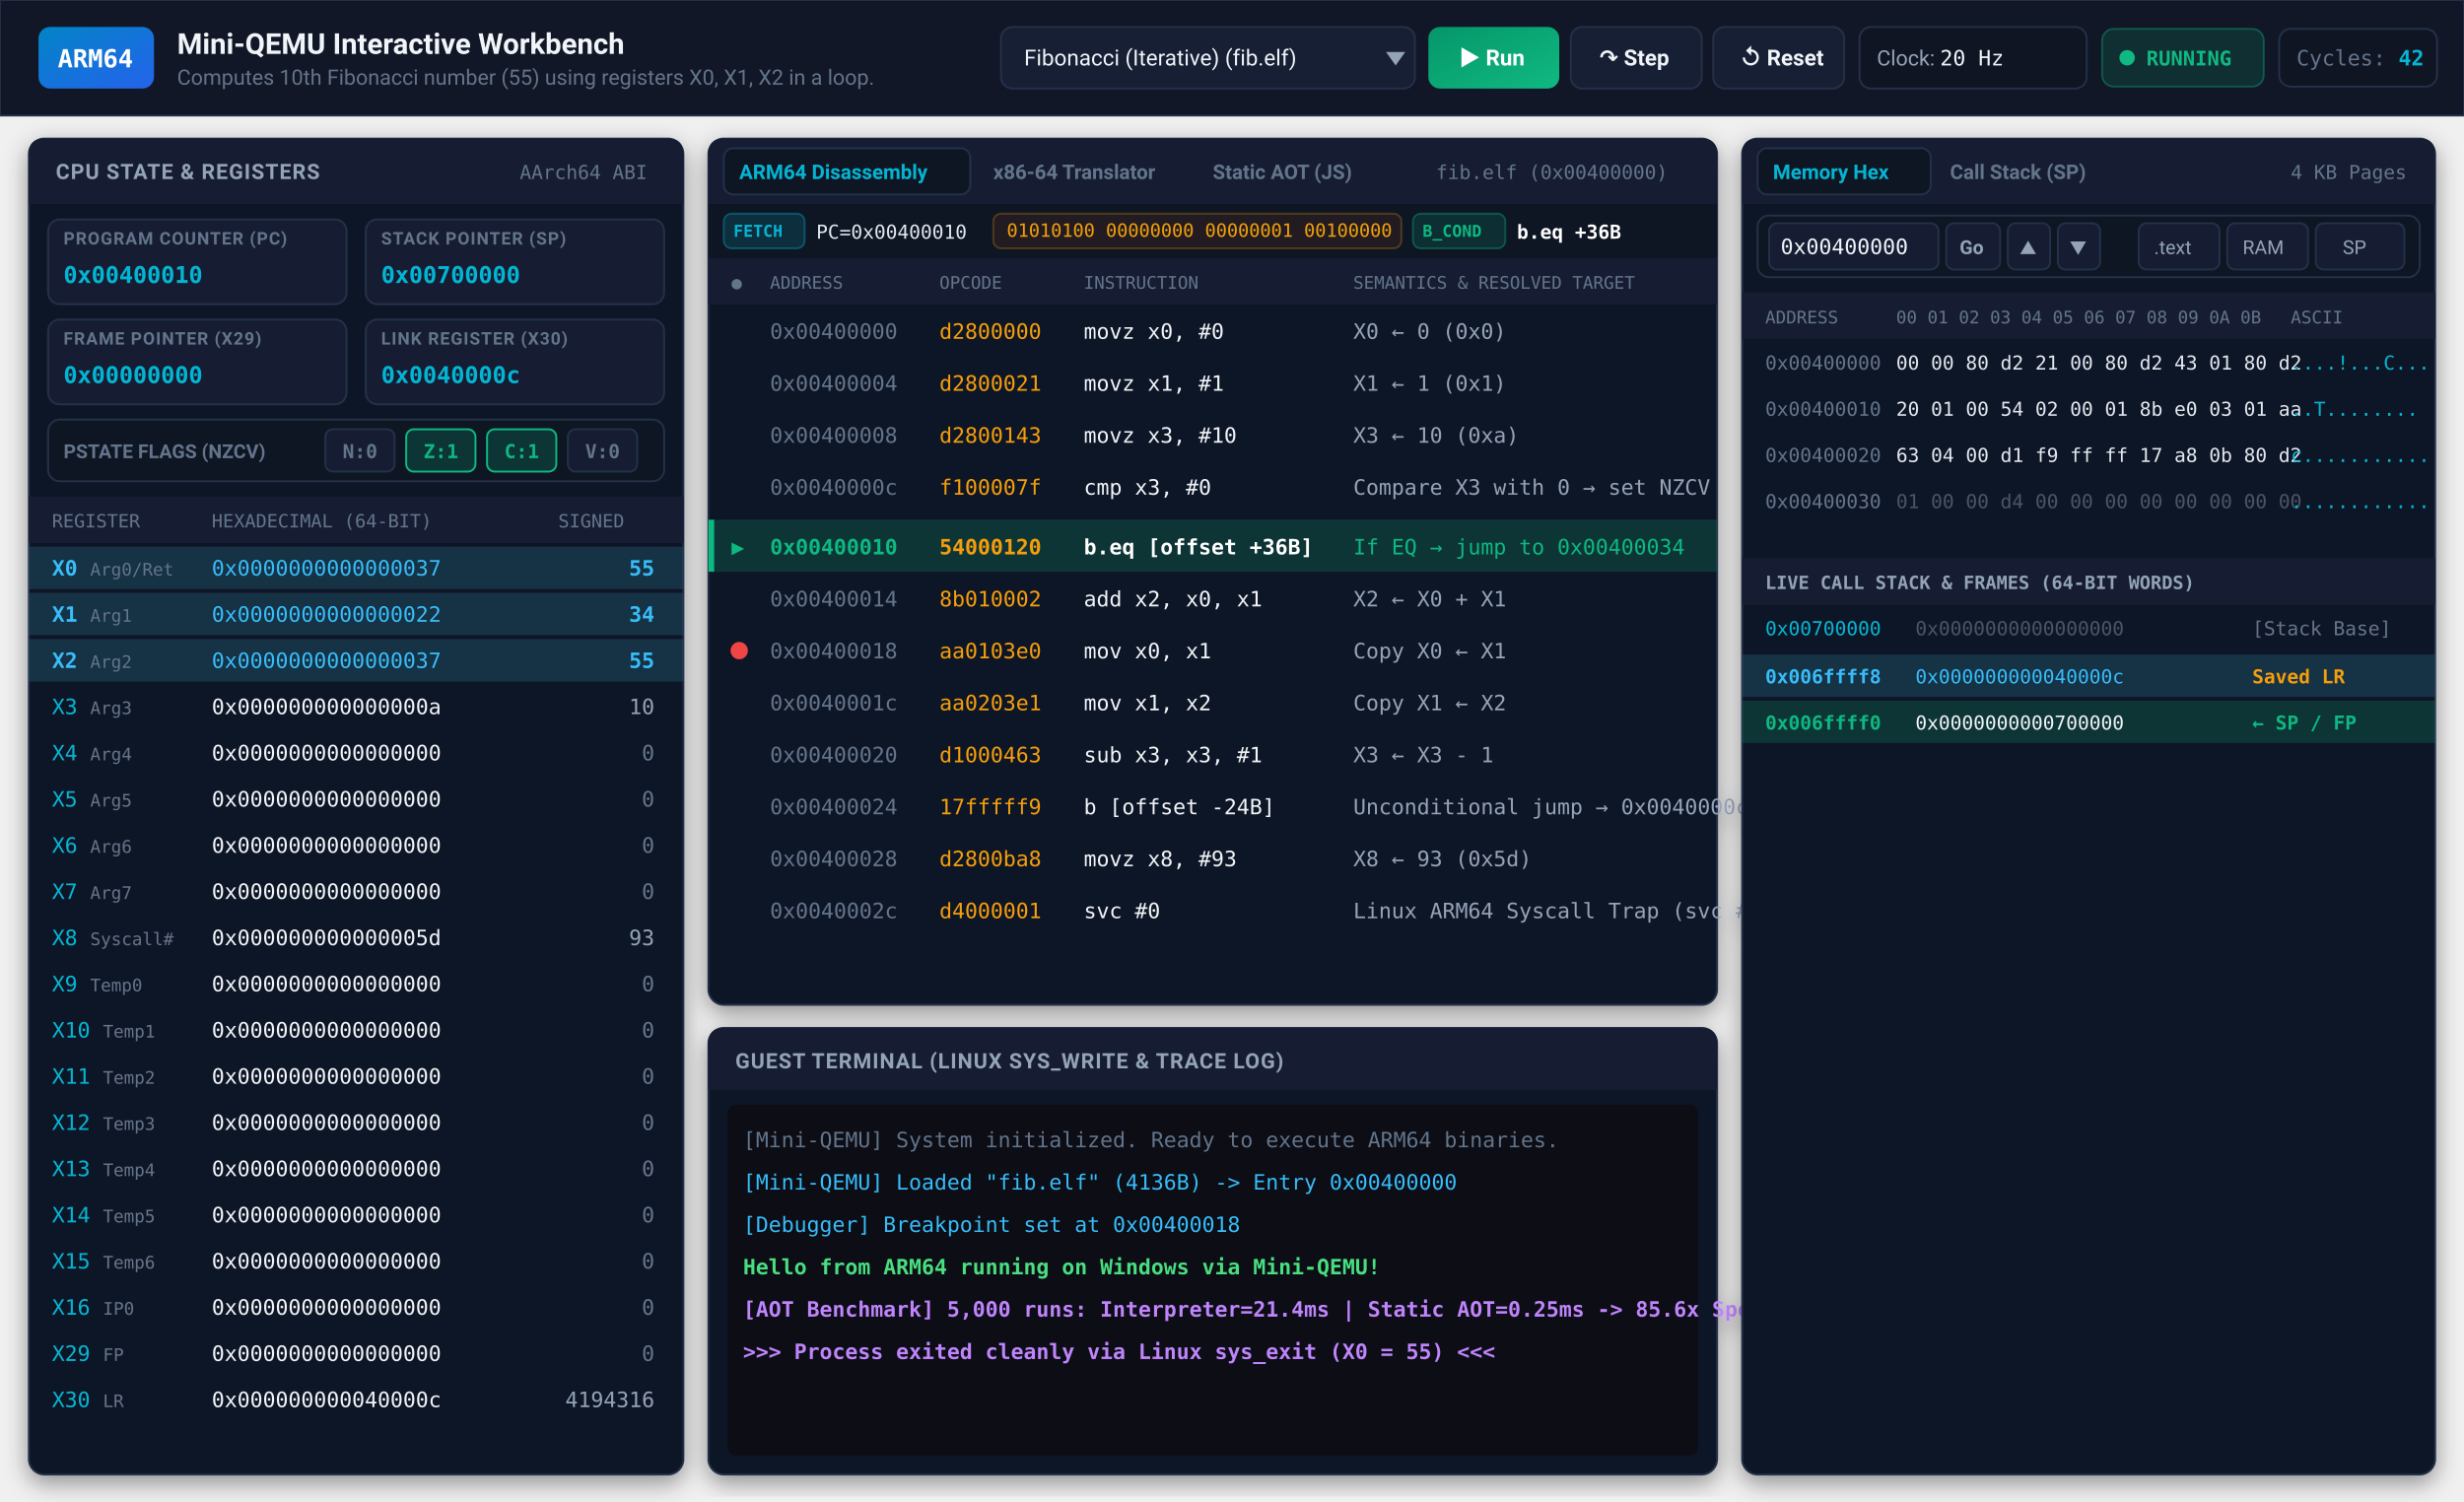
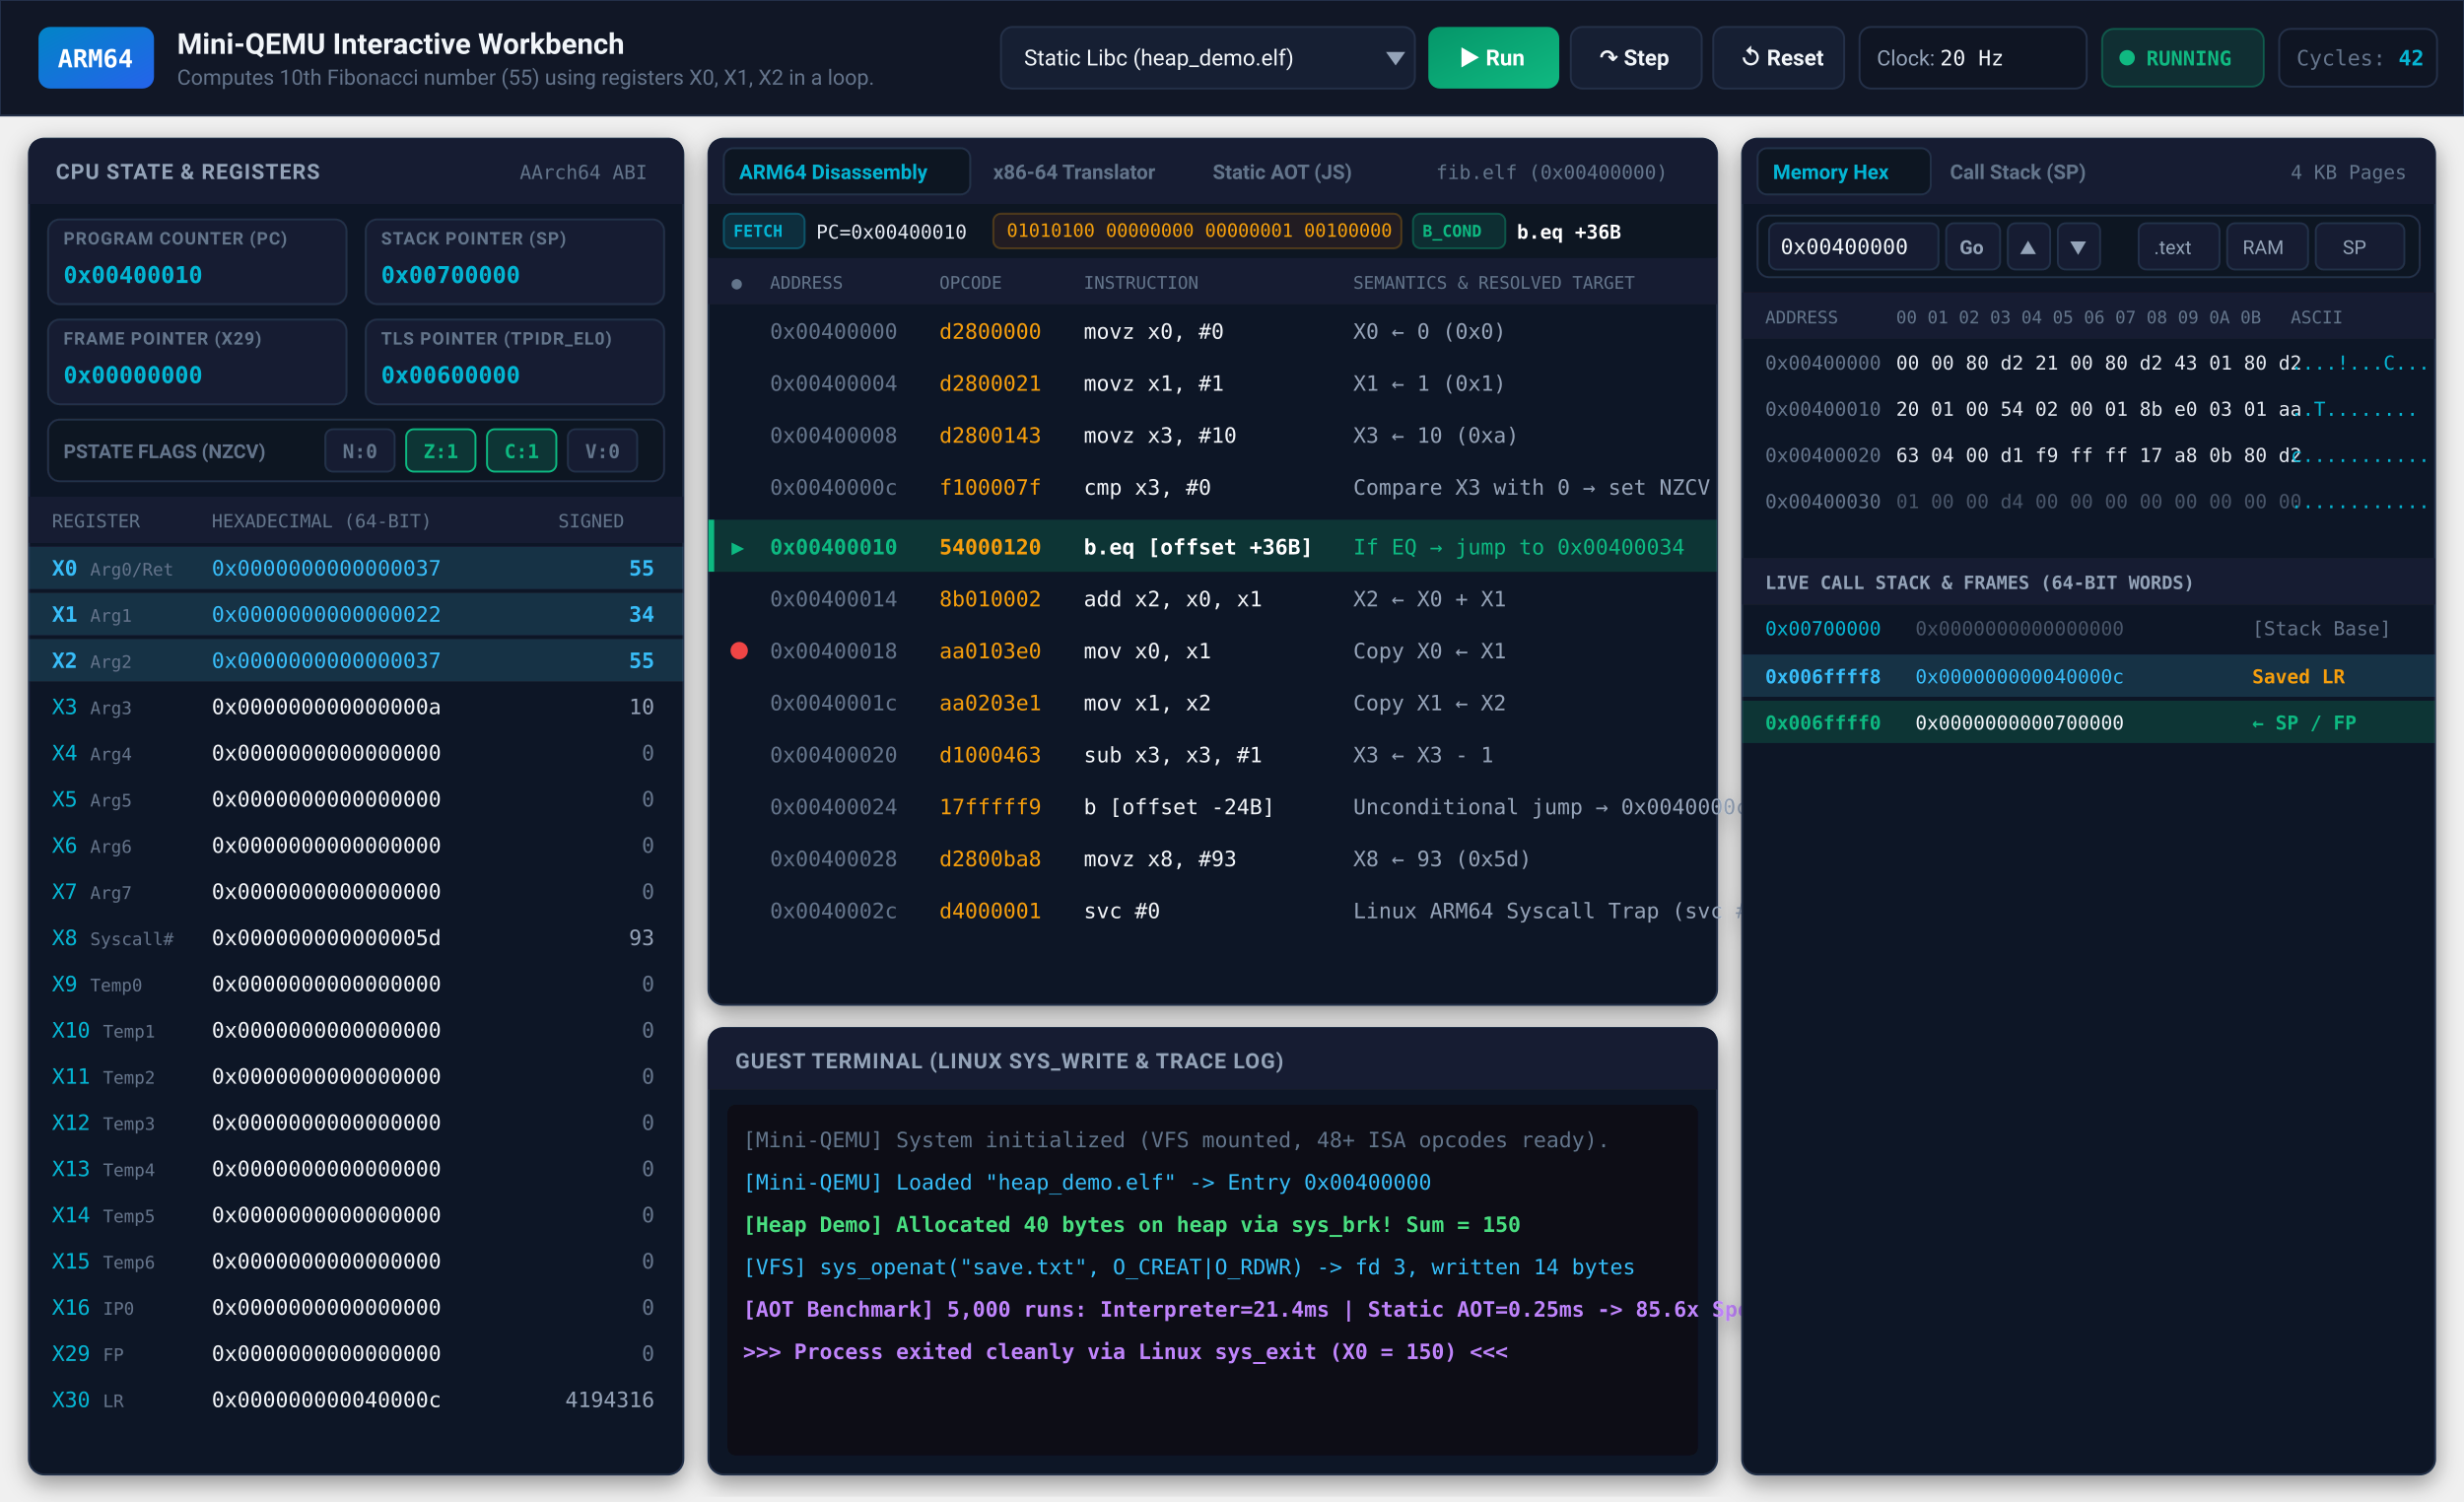
<svg xmlns="http://www.w3.org/2000/svg" viewBox="0 0 1280 780" width="1280" height="780" style="background:#0a0d14; font-family:-apple-system, BlinkMacSystemFont, 'Segoe UI', Roboto, sans-serif;">
  <defs>
    <linearGradient id="headerGrad" x1="0%" y1="0%" x2="100%" y2="100%">
      <stop offset="0%" stop-color="#0284c7" />
      <stop offset="100%" stop-color="#2563eb" />
    </linearGradient>
    <linearGradient id="runBtnGrad" x1="0%" y1="0%" x2="100%" y2="100%">
      <stop offset="0%" stop-color="#059669" />
      <stop offset="100%" stop-color="#10b981" />
    </linearGradient>
    <filter id="shadow" x="-5%" y="-5%" width="110%" height="110%">
      <feDropShadow dx="0" dy="4" stdDeviation="6" flood-color="#000" flood-opacity="0.4" />
    </filter>
  </defs>
  <style>
    .mono { font-family: 'JetBrains Mono', 'Fira Code', 'Cascadia Code', Consolas, monospace; }
    .panel { fill: #111726; stroke: #243048; stroke-width: 1px; rx: 8px; }
    .panel-hdr { fill: #161f33; }
    .hdr-text { font-size: 11px; font-weight: 700; fill: #94a3b8; letter-spacing: 0.5px; }
    .box { fill: #161f33; stroke: #243048; stroke-width: 1px; rx: 6px; }
    .label { font-size: 9px; font-weight: 700; fill: #64748b; letter-spacing: 0.5px; }
    .val-cyan { font-size: 12px; font-weight: 700; fill: #06b6d4; }
    .active-row { fill: rgba(16, 185, 129, 0.18); }
    .changed-row { fill: rgba(56, 189, 248, 0.15); }
    .bp-dot { fill: #ef4444; }
  </style>
  <rect x="0" y="0" width="1280" height="60" fill="#111726" stroke="#243048" stroke-width="1" />
  <rect x="20" y="14" width="60" height="32" rx="6" fill="url(#headerGrad)" />
  <text x="30" y="35" fill="#fff" font-weight="bold" font-size="13" class="mono">ARM64</text>
  <text x="92" y="28" fill="#f1f5f9" font-weight="700" font-size="15">Mini-QEMU Interactive Workbench</text>
  <text x="92" y="44" fill="#64748b" font-size="11">Computes 10th Fibonacci number (55) using registers X0, X1, X2 in a loop.</text>
  <rect x="520" y="14" width="215" height="32" rx="6" fill="#161f33" stroke="#243048" stroke-width="1" />
-   <text x="532" y="34" fill="#f1f5f9" font-size="11.5">Fibonacci (Iterative) (fib.elf)</text>
+   <text x="532" y="34" fill="#f1f5f9" font-size="11.5">Static Libc (heap_demo.elf)</text>
  <path d="M720 27 L725 34 L730 27 Z" fill="#94a3b8" />
  <rect x="742" y="14" width="68" height="32" rx="6" fill="url(#runBtnGrad)" />
  <text x="758" y="34" fill="#fff" font-weight="bold" font-size="11.5">▶ Run</text>
  <rect x="816" y="14" width="68" height="32" rx="6" fill="#161f33" stroke="#243048" stroke-width="1" />
  <text x="831" y="34" fill="#f1f5f9" font-weight="600" font-size="11.5">↷ Step</text>
  <rect x="890" y="14" width="68" height="32" rx="6" fill="#161f33" stroke="#243048" stroke-width="1" />
  <text x="904" y="34" fill="#f1f5f9" font-weight="600" font-size="11.5">↺ Reset</text>
  <rect x="966" y="14" width="118" height="32" rx="6" fill="#0f1523" stroke="#243048" stroke-width="1" />
  <text x="975" y="34" fill="#94a3b8" font-size="11">Clock: <tspan class="mono" fill="#f1f5f9">20 Hz</tspan>
  </text>
  <rect x="1092" y="15" width="84" height="30" rx="6" fill="rgba(16, 185, 129, 0.15)" stroke="rgba(16, 185, 129, 0.35)" />
  <circle cx="1105" cy="30" r="4" fill="#10b981" />
  <text x="1115" y="34" fill="#10b981" font-weight="bold" font-size="10.5" class="mono">RUNNING</text>
  <rect x="1184" y="15" width="82" height="30" rx="6" fill="#0f1523" stroke="#243048" />
  <text x="1193" y="34" fill="#64748b" font-size="11" class="mono">Cycles: <tspan fill="#06b6d4" font-weight="bold">42</tspan>
  </text>
  <g transform="translate(15, 72)" filter="url(#shadow)">
    <rect width="340" height="694" class="panel" />
    <path d="M0 8 Q0 0 8 0 L332 0 Q340 0 340 8 L340 34 L0 34 Z" class="panel-hdr" />
    <text x="14" y="21" class="hdr-text">CPU STATE &amp; REGISTERS</text>
    <text x="255" y="21" fill="#64748b" font-size="10" class="mono">AArch64 ABI</text>
    <rect x="10" y="42" width="155" height="44" class="box" />
    <text x="18" y="55" class="label">PROGRAM COUNTER (PC)</text>
    <text x="18" y="75" class="val-cyan mono">0x00400010</text>
    <rect x="175" y="42" width="155" height="44" class="box" />
    <text x="183" y="55" class="label">STACK POINTER (SP)</text>
    <text x="183" y="75" class="val-cyan mono">0x00700000</text>
    <rect x="10" y="94" width="155" height="44" class="box" />
    <text x="18" y="107" class="label">FRAME POINTER (X29)</text>
    <text x="18" y="127" class="val-cyan mono">0x00000000</text>
    <rect x="175" y="94" width="155" height="44" class="box" />
-     <text x="183" y="107" class="label">LINK REGISTER (X30)</text>
-     <text x="183" y="127" class="val-cyan mono">0x0040000c</text>
+     <text x="183" y="107" class="label">TLS POINTER (TPIDR_EL0)</text>
+     <text x="183" y="127" class="val-cyan mono">0x00600000</text>
    <rect x="10" y="146" width="320" height="32" fill="#0f1523" stroke="#243048" stroke-width="1" rx="6" />
    <text x="18" y="166" fill="#64748b" font-size="10" font-weight="bold">PSTATE FLAGS (NZCV)</text>
    <rect x="154" y="151" width="36" height="22" rx="4" fill="#161f33" stroke="#243048" />
    <text x="163" y="166" fill="#64748b" font-size="10" font-weight="bold" class="mono">N:0</text>
    <rect x="196" y="151" width="36" height="22" rx="4" fill="rgba(16, 185, 129, 0.2)" stroke="#10b981" />
    <text x="205" y="166" fill="#10b981" font-size="10" font-weight="bold" class="mono">Z:1</text>
    <rect x="238" y="151" width="36" height="22" rx="4" fill="rgba(16, 185, 129, 0.2)" stroke="#10b981" />
    <text x="247" y="166" fill="#10b981" font-size="10" font-weight="bold" class="mono">C:1</text>
    <rect x="280" y="151" width="36" height="22" rx="4" fill="#161f33" stroke="#243048" />
    <text x="289" y="166" fill="#64748b" font-size="10" font-weight="bold" class="mono">V:0</text>
    <rect x="0" y="186" width="340" height="24" fill="#161f33" />
    <text x="12" y="202" fill="#64748b" font-size="9.5" class="mono">REGISTER</text>
    <text x="95" y="202" fill="#64748b" font-size="9.5" class="mono">HEXADECIMAL (64-BIT)</text>
    <text x="275" y="202" fill="#64748b" font-size="9.5" class="mono">SIGNED</text>
    <g class="mono" font-size="11">
      <rect x="0" y="212" width="340" height="22" class="changed-row" />
      <text x="12" y="227" fill="#38bdf8" font-weight="bold">X0 <tspan fill="#64748b" font-size="9" font-weight="normal">Arg0/Ret</tspan>
      </text>
      <text x="95" y="227" fill="#38bdf8">0x0000000000000037</text>
      <text x="325" y="227" fill="#38bdf8" text-anchor="end" font-weight="bold">55</text>
      <rect x="0" y="236" width="340" height="22" class="changed-row" />
      <text x="12" y="251" fill="#38bdf8" font-weight="bold">X1 <tspan fill="#64748b" font-size="9" font-weight="normal">Arg1</tspan>
      </text>
      <text x="95" y="251" fill="#38bdf8">0x0000000000000022</text>
      <text x="325" y="251" fill="#38bdf8" text-anchor="end" font-weight="bold">34</text>
      <rect x="0" y="260" width="340" height="22" class="changed-row" />
      <text x="12" y="275" fill="#38bdf8" font-weight="bold">X2 <tspan fill="#64748b" font-size="9" font-weight="normal">Arg2</tspan>
      </text>
      <text x="95" y="275" fill="#38bdf8">0x0000000000000037</text>
      <text x="325" y="275" fill="#38bdf8" text-anchor="end" font-weight="bold">55</text>
      <text x="12" y="299" fill="#06b6d4">X3 <tspan fill="#64748b" font-size="9">Arg3</tspan>
      </text>
      <text x="95" y="299" fill="#f1f5f9">0x000000000000000a</text>
      <text x="325" y="299" fill="#94a3b8" text-anchor="end">10</text>
      <text x="12" y="323" fill="#06b6d4">X4 <tspan fill="#64748b" font-size="9">Arg4</tspan>
      </text>
      <text x="95" y="323" fill="#f1f5f9">0x0000000000000000</text>
      <text x="325" y="323" fill="#64748b" text-anchor="end">0</text>
      <text x="12" y="347" fill="#06b6d4">X5 <tspan fill="#64748b" font-size="9">Arg5</tspan>
      </text>
      <text x="95" y="347" fill="#f1f5f9">0x0000000000000000</text>
      <text x="325" y="347" fill="#64748b" text-anchor="end">0</text>
      <text x="12" y="371" fill="#06b6d4">X6 <tspan fill="#64748b" font-size="9">Arg6</tspan>
      </text>
      <text x="95" y="371" fill="#f1f5f9">0x0000000000000000</text>
      <text x="325" y="371" fill="#64748b" text-anchor="end">0</text>
      <text x="12" y="395" fill="#06b6d4">X7 <tspan fill="#64748b" font-size="9">Arg7</tspan>
      </text>
      <text x="95" y="395" fill="#f1f5f9">0x0000000000000000</text>
      <text x="325" y="395" fill="#64748b" text-anchor="end">0</text>
      <text x="12" y="419" fill="#06b6d4">X8 <tspan fill="#64748b" font-size="9">Syscall#</tspan>
      </text>
      <text x="95" y="419" fill="#f1f5f9">0x000000000000005d</text>
      <text x="325" y="419" fill="#94a3b8" text-anchor="end">93</text>
      <text x="12" y="443" fill="#06b6d4">X9 <tspan fill="#64748b" font-size="9">Temp0</tspan>
      </text>
      <text x="95" y="443" fill="#f1f5f9">0x0000000000000000</text>
      <text x="325" y="443" fill="#64748b" text-anchor="end">0</text>
      <text x="12" y="467" fill="#06b6d4">X10 <tspan fill="#64748b" font-size="9">Temp1</tspan>
      </text>
      <text x="95" y="467" fill="#f1f5f9">0x0000000000000000</text>
      <text x="325" y="467" fill="#64748b" text-anchor="end">0</text>
      <text x="12" y="491" fill="#06b6d4">X11 <tspan fill="#64748b" font-size="9">Temp2</tspan>
      </text>
      <text x="95" y="491" fill="#f1f5f9">0x0000000000000000</text>
      <text x="325" y="491" fill="#64748b" text-anchor="end">0</text>
      <text x="12" y="515" fill="#06b6d4">X12 <tspan fill="#64748b" font-size="9">Temp3</tspan>
      </text>
      <text x="95" y="515" fill="#f1f5f9">0x0000000000000000</text>
      <text x="325" y="515" fill="#64748b" text-anchor="end">0</text>
      <text x="12" y="539" fill="#06b6d4">X13 <tspan fill="#64748b" font-size="9">Temp4</tspan>
      </text>
      <text x="95" y="539" fill="#f1f5f9">0x0000000000000000</text>
      <text x="325" y="539" fill="#64748b" text-anchor="end">0</text>
      <text x="12" y="563" fill="#06b6d4">X14 <tspan fill="#64748b" font-size="9">Temp5</tspan>
      </text>
      <text x="95" y="563" fill="#f1f5f9">0x0000000000000000</text>
      <text x="325" y="563" fill="#64748b" text-anchor="end">0</text>
      <text x="12" y="587" fill="#06b6d4">X15 <tspan fill="#64748b" font-size="9">Temp6</tspan>
      </text>
      <text x="95" y="587" fill="#f1f5f9">0x0000000000000000</text>
      <text x="325" y="587" fill="#64748b" text-anchor="end">0</text>
      <text x="12" y="611" fill="#06b6d4">X16 <tspan fill="#64748b" font-size="9">IP0</tspan>
      </text>
      <text x="95" y="611" fill="#f1f5f9">0x0000000000000000</text>
      <text x="325" y="611" fill="#64748b" text-anchor="end">0</text>
      <text x="12" y="635" fill="#06b6d4">X29 <tspan fill="#64748b" font-size="9">FP</tspan>
      </text>
      <text x="95" y="635" fill="#f1f5f9">0x0000000000000000</text>
      <text x="325" y="635" fill="#64748b" text-anchor="end">0</text>
      <text x="12" y="659" fill="#06b6d4">X30 <tspan fill="#64748b" font-size="9">LR</tspan>
      </text>
      <text x="95" y="659" fill="#f1f5f9">0x000000000040000c</text>
      <text x="325" y="659" fill="#94a3b8" text-anchor="end">4194316</text>
    </g>
  </g>
  <g transform="translate(368, 72)" filter="url(#shadow)">
    <rect width="524" height="450" class="panel" />
    <path d="M0 8 Q0 0 8 0 L516 0 Q524 0 524 8 L524 34 L0 34 Z" class="panel-hdr" />
    <rect x="8" y="5" width="128" height="24" rx="5" fill="#0f1523" stroke="#243048" />
    <text x="16" y="21" fill="#06b6d4" font-size="10.5" font-weight="bold">ARM64 Disassembly</text>
    <text x="148" y="21" fill="#64748b" font-size="10.5" font-weight="bold">x86-64 Translator</text>
    <text x="262" y="21" fill="#64748b" font-size="10.5" font-weight="bold">Static AOT (JS)</text>
    <text x="378" y="21" fill="#64748b" font-size="10" class="mono">fib.elf (0x00400000)</text>
    <rect x="0" y="34" width="524" height="28" fill="#0f1523" />
    <rect x="8" y="39" width="42" height="18" rx="4" fill="rgba(6, 182, 212, 0.15)" stroke="rgba(6, 182, 212, 0.35)" />
    <text x="13" y="51" fill="#06b6d4" font-size="8.5" font-weight="bold" class="mono">FETCH</text>
    <text x="56" y="52" fill="#e2e8f0" font-size="10" class="mono">PC=0x00400010</text>
    <rect x="148" y="39" width="212" height="18" rx="4" fill="rgba(245, 158, 11, 0.08)" stroke="rgba(245, 158, 11, 0.25)" />
    <text x="155" y="51" fill="#f59e0b" font-size="9.5" class="mono">01010100 00000000 00000001 00100000</text>
    <rect x="366" y="39" width="48" height="18" rx="4" fill="rgba(16, 185, 129, 0.15)" stroke="rgba(16, 185, 129, 0.35)" />
    <text x="371" y="51" fill="#10b981" font-size="8.5" font-weight="bold" class="mono">B_COND</text>
    <text x="420" y="52" fill="#fff" font-size="10" font-weight="bold" class="mono">b.eq +36B</text>
    <rect x="0" y="62" width="524" height="24" fill="#161f33" />
    <text x="12" y="78" fill="#64748b" font-size="9" class="mono">●</text>
    <text x="32" y="78" fill="#64748b" font-size="9" class="mono">ADDRESS</text>
    <text x="120" y="78" fill="#64748b" font-size="9" class="mono">OPCODE</text>
    <text x="195" y="78" fill="#64748b" font-size="9" class="mono">INSTRUCTION</text>
    <text x="335" y="78" fill="#64748b" font-size="9" class="mono">SEMANTICS &amp; RESOLVED TARGET</text>
    <g class="mono" font-size="11">
      <text x="32" y="104" fill="#64748b">0x00400000</text>
      <text x="120" y="104" fill="#f59e0b">d2800000</text>
      <text x="195" y="104" fill="#f1f5f9">movz x0, #0</text>
      <text x="335" y="104" fill="#94a3b8">X0 ← 0 (0x0)</text>
      <text x="32" y="131" fill="#64748b">0x00400004</text>
      <text x="120" y="131" fill="#f59e0b">d2800021</text>
      <text x="195" y="131" fill="#f1f5f9">movz x1, #1</text>
      <text x="335" y="131" fill="#94a3b8">X1 ← 1 (0x1)</text>
      <text x="32" y="158" fill="#64748b">0x00400008</text>
      <text x="120" y="158" fill="#f59e0b">d2800143</text>
      <text x="195" y="158" fill="#f1f5f9">movz x3, #10</text>
      <text x="335" y="158" fill="#94a3b8">X3 ← 10 (0xa)</text>
      <text x="32" y="185" fill="#64748b">0x0040000c</text>
      <text x="120" y="185" fill="#f59e0b">f100007f</text>
      <text x="195" y="185" fill="#f1f5f9">cmp x3, #0</text>
      <text x="335" y="185" fill="#94a3b8">Compare X3 with 0 → set NZCV</text>
      <rect x="0" y="198" width="524" height="27" class="active-row" />
      <rect x="0" y="198" width="3" height="27" fill="#10b981" />
      <text x="12" y="216" fill="#10b981" font-weight="bold">▶</text>
      <text x="32" y="216" fill="#10b981" font-weight="bold">0x00400010</text>
      <text x="120" y="216" fill="#f59e0b" font-weight="bold">54000120</text>
      <text x="195" y="216" fill="#ffffff" font-weight="bold">b.eq [offset +36B]</text>
      <text x="335" y="216" fill="#10b981">If EQ → jump to 0x00400034</text>
      <text x="32" y="243" fill="#64748b">0x00400014</text>
      <text x="120" y="243" fill="#f59e0b">8b010002</text>
      <text x="195" y="243" fill="#f1f5f9">add x2, x0, x1</text>
      <text x="335" y="243" fill="#94a3b8">X2 ← X0 + X1</text>
      <circle cx="16" cy="266" r="4.5" class="bp-dot" />
      <text x="32" y="270" fill="#64748b">0x00400018</text>
      <text x="120" y="270" fill="#f59e0b">aa0103e0</text>
      <text x="195" y="270" fill="#f1f5f9">mov x0, x1</text>
      <text x="335" y="270" fill="#94a3b8">Copy X0 ← X1</text>
      <text x="32" y="297" fill="#64748b">0x0040001c</text>
      <text x="120" y="297" fill="#f59e0b">aa0203e1</text>
      <text x="195" y="297" fill="#f1f5f9">mov x1, x2</text>
      <text x="335" y="297" fill="#94a3b8">Copy X1 ← X2</text>
      <text x="32" y="324" fill="#64748b">0x00400020</text>
      <text x="120" y="324" fill="#f59e0b">d1000463</text>
      <text x="195" y="324" fill="#f1f5f9">sub x3, x3, #1</text>
      <text x="335" y="324" fill="#94a3b8">X3 ← X3 - 1</text>
      <text x="32" y="351" fill="#64748b">0x00400024</text>
      <text x="120" y="351" fill="#f59e0b">17fffff9</text>
      <text x="195" y="351" fill="#f1f5f9">b [offset -24B]</text>
      <text x="335" y="351" fill="#94a3b8">Unconditional jump → 0x0040000c</text>
      <text x="32" y="378" fill="#64748b">0x00400028</text>
      <text x="120" y="378" fill="#f59e0b">d2800ba8</text>
      <text x="195" y="378" fill="#f1f5f9">movz x8, #93</text>
      <text x="335" y="378" fill="#94a3b8">X8 ← 93 (0x5d)</text>
      <text x="32" y="405" fill="#64748b">0x0040002c</text>
      <text x="120" y="405" fill="#f59e0b">d4000001</text>
      <text x="195" y="405" fill="#f1f5f9">svc #0</text>
      <text x="335" y="405" fill="#94a3b8">Linux ARM64 Syscall Trap (svc #0)</text>
    </g>
  </g>
  <g transform="translate(368, 534)" filter="url(#shadow)">
    <rect width="524" height="232" class="panel" />
    <path d="M0 8 Q0 0 8 0 L516 0 Q524 0 524 8 L524 32 L0 32 Z" class="panel-hdr" />
    <text x="14" y="21" class="hdr-text">GUEST TERMINAL (LINUX SYS_WRITE &amp; TRACE LOG)</text>
    <rect x="10" y="40" width="504" height="182" fill="#080c14" rx="4" />
    <g class="mono" font-size="11" transform="translate(18, 62)">
-       <text y="0" fill="#64748b">[Mini-QEMU] System initialized. Ready to execute ARM64 binaries.</text>
-       <text y="22" fill="#38bdf8">[Mini-QEMU] Loaded "fib.elf" (4136B) -&gt; Entry 0x00400000</text>
-       <text y="44" fill="#38bdf8">[Debugger] Breakpoint set at 0x00400018</text>
-       <text y="66" fill="#4ade80" font-weight="bold">Hello from ARM64 running on Windows via Mini-QEMU!</text>
+       <text y="0" fill="#64748b">[Mini-QEMU] System initialized (VFS mounted, 48+ ISA opcodes ready).</text>
+       <text y="22" fill="#38bdf8">[Mini-QEMU] Loaded "heap_demo.elf" -&gt; Entry 0x00400000</text>
+       <text y="44" fill="#4ade80" font-weight="bold">[Heap Demo] Allocated 40 bytes on heap via sys_brk! Sum = 150</text>
+       <text y="66" fill="#38bdf8">[VFS] sys_openat("save.txt", O_CREAT|O_RDWR) -&gt; fd 3, written 14 bytes</text>
      <text y="88" fill="#c084fc" font-weight="bold">[AOT Benchmark] 5,000 runs: Interpreter=21.4ms | Static AOT=0.25ms -&gt; 85.6x Speedup!</text>
-       <text y="110" fill="#c084fc" font-weight="bold">&gt;&gt;&gt; Process exited cleanly via Linux sys_exit (X0 = 55) &lt;&lt;&lt;</text>
+       <text y="110" fill="#c084fc" font-weight="bold">&gt;&gt;&gt; Process exited cleanly via Linux sys_exit (X0 = 150) &lt;&lt;&lt;</text>
    </g>
  </g>
  <g transform="translate(905, 72)" filter="url(#shadow)">
    <rect width="360" height="694" class="panel" />
    <path d="M0 8 Q0 0 8 0 L352 0 Q360 0 360 8 L360 34 L0 34 Z" class="panel-hdr" />
    <rect x="8" y="5" width="90" height="24" rx="5" fill="#0f1523" stroke="#243048" />
    <text x="16" y="21" fill="#06b6d4" font-size="10.5" font-weight="bold">Memory Hex</text>
    <text x="108" y="21" fill="#64748b" font-size="10.5" font-weight="bold">Call Stack (SP)</text>
    <text x="285" y="21" fill="#64748b" font-size="10" class="mono">4 KB Pages</text>
    <rect x="8" y="40" width="344" height="32" fill="#0f1523" stroke="#243048" stroke-width="1" rx="6" />
    <rect x="14" y="44" width="88" height="24" fill="#161f33" stroke="#243048" rx="4" />
    <text x="20" y="60" fill="#f1f5f9" font-size="11" class="mono">0x00400000</text>
    <rect x="106" y="44" width="28" height="24" fill="#161f33" stroke="#243048" rx="4" />
    <text x="113" y="60" fill="#94a3b8" font-size="10" font-weight="bold">Go</text>
    <rect x="138" y="44" width="22" height="24" fill="#161f33" stroke="#243048" rx="4" />
    <text x="144" y="60" fill="#94a3b8" font-size="9">▲</text>
    <rect x="164" y="44" width="22" height="24" fill="#161f33" stroke="#243048" rx="4" />
    <text x="170" y="60" fill="#94a3b8" font-size="9">▼</text>
    <rect x="206" y="44" width="42" height="24" fill="#161f33" stroke="#243048" rx="4" />
    <text x="214" y="60" fill="#94a3b8" font-size="10">.text</text>
    <rect x="252" y="44" width="42" height="24" fill="#161f33" stroke="#243048" rx="4" />
    <text x="260" y="60" fill="#94a3b8" font-size="10">RAM</text>
    <rect x="298" y="44" width="46" height="24" fill="#161f33" stroke="#243048" rx="4" />
    <text x="312" y="60" fill="#94a3b8" font-size="10">SP</text>
    <rect x="0" y="80" width="360" height="24" fill="#161f33" />
    <text x="12" y="96" fill="#64748b" font-size="9" class="mono">ADDRESS</text>
    <text x="80" y="96" fill="#64748b" font-size="9" class="mono">00 01 02 03 04 05 06 07  08 09 0A 0B</text>
    <text x="285" y="96" fill="#64748b" font-size="9" class="mono">ASCII</text>
    <g class="mono" font-size="10">
      <text x="12" y="120" fill="#64748b">0x00400000</text>
      <text x="80" y="120" fill="#e2e8f0">00 00 80 d2 21 00 80 d2  43 01 80 d2</text>
      <text x="285" y="120" fill="#06b6d4">....!...C...</text>
      <text x="12" y="144" fill="#64748b">0x00400010</text>
      <text x="80" y="144" fill="#e2e8f0">20 01 00 54 02 00 01 8b  e0 03 01 aa</text>
      <text x="285" y="144" fill="#06b6d4"> ..T........</text>
      <text x="12" y="168" fill="#64748b">0x00400020</text>
      <text x="80" y="168" fill="#e2e8f0">63 04 00 d1 f9 ff ff 17  a8 0b 80 d2</text>
      <text x="285" y="168" fill="#06b6d4">c...........</text>
      <text x="12" y="192" fill="#64748b">0x00400030</text>
      <text x="80" y="192" fill="#475569">01 00 00 d4 00 00 00 00  00 00 00 00</text>
      <text x="285" y="192" fill="#06b6d4">............</text>
      <rect x="0" y="218" width="360" height="24" fill="#161f33" />
      <text x="12" y="234" fill="#94a3b8" font-size="9.5" font-weight="bold">LIVE CALL STACK &amp; FRAMES (64-BIT WORDS)</text>
      <text x="12" y="258" fill="#06b6d4">0x00700000</text>
      <text x="90" y="258" fill="#475569">0x0000000000000000</text>
      <text x="265" y="258" fill="#64748b">[Stack Base]</text>
      <rect x="0" y="268" width="360" height="22" class="changed-row" />
      <text x="12" y="283" fill="#38bdf8" font-weight="bold">0x006ffff8</text>
      <text x="90" y="283" fill="#38bdf8">0x000000000040000c</text>
      <text x="265" y="283" fill="#f59e0b" font-weight="bold">Saved LR</text>
      <rect x="0" y="292" width="360" height="22" class="active-row" />
      <text x="12" y="307" fill="#10b981" font-weight="bold">0x006ffff0</text>
      <text x="90" y="307" fill="#f1f5f9">0x0000000000700000</text>
      <text x="265" y="307" fill="#10b981" font-weight="bold">← SP / FP</text>
    </g>
  </g>
</svg>
